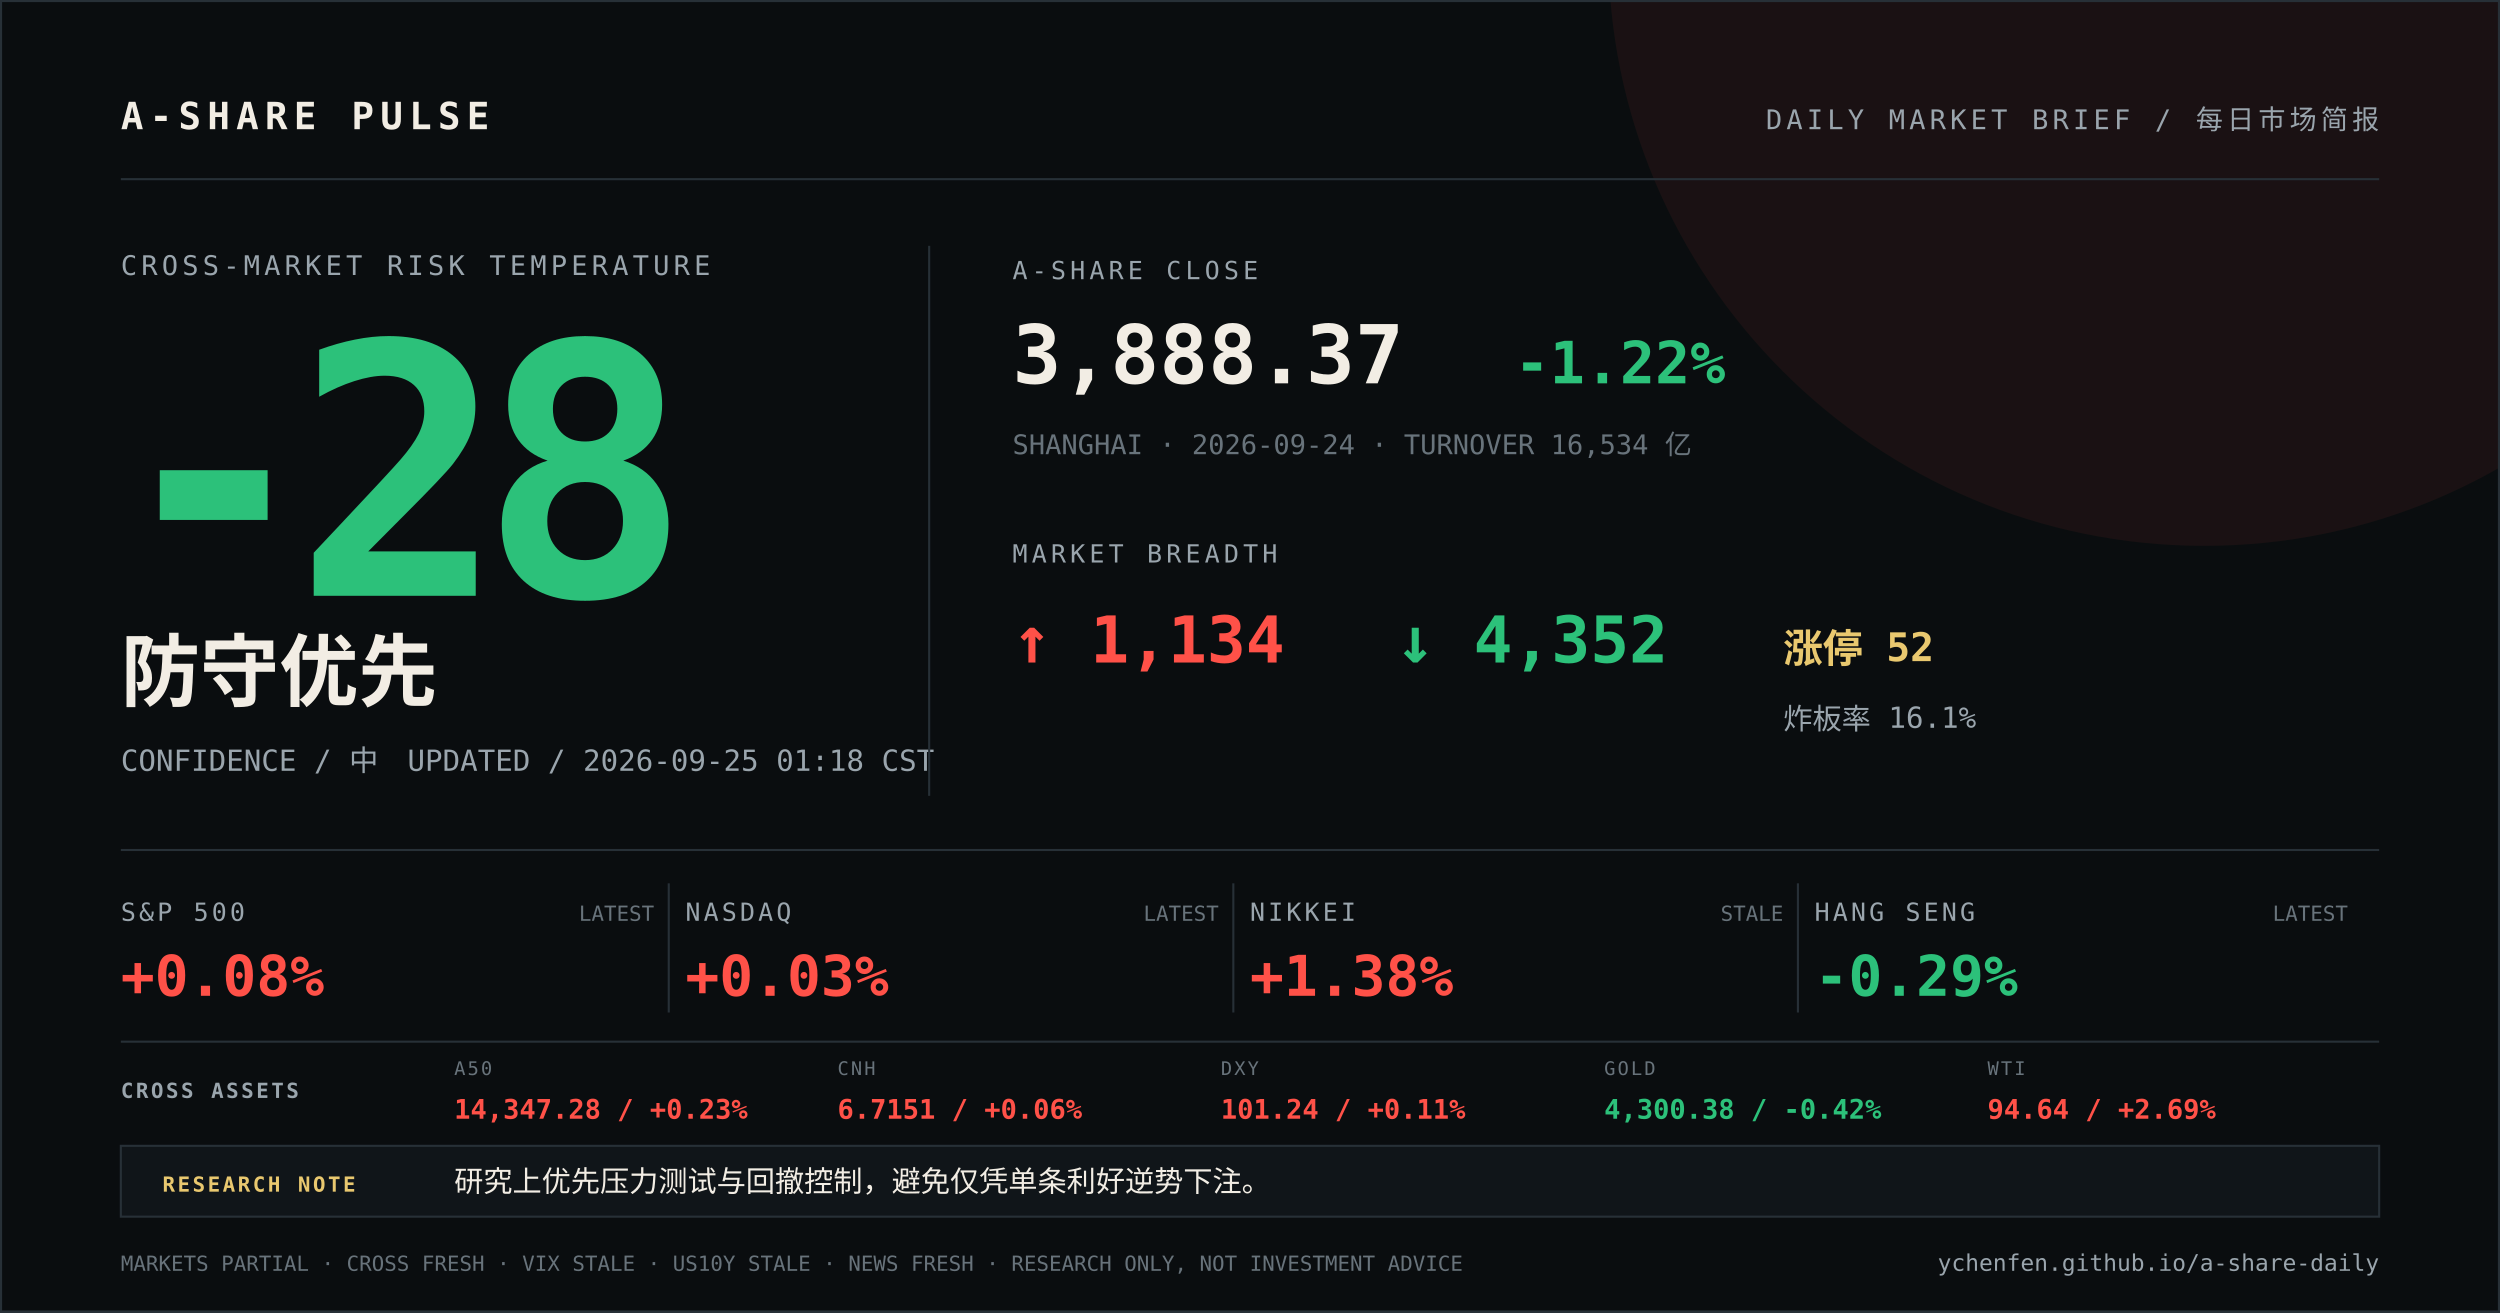
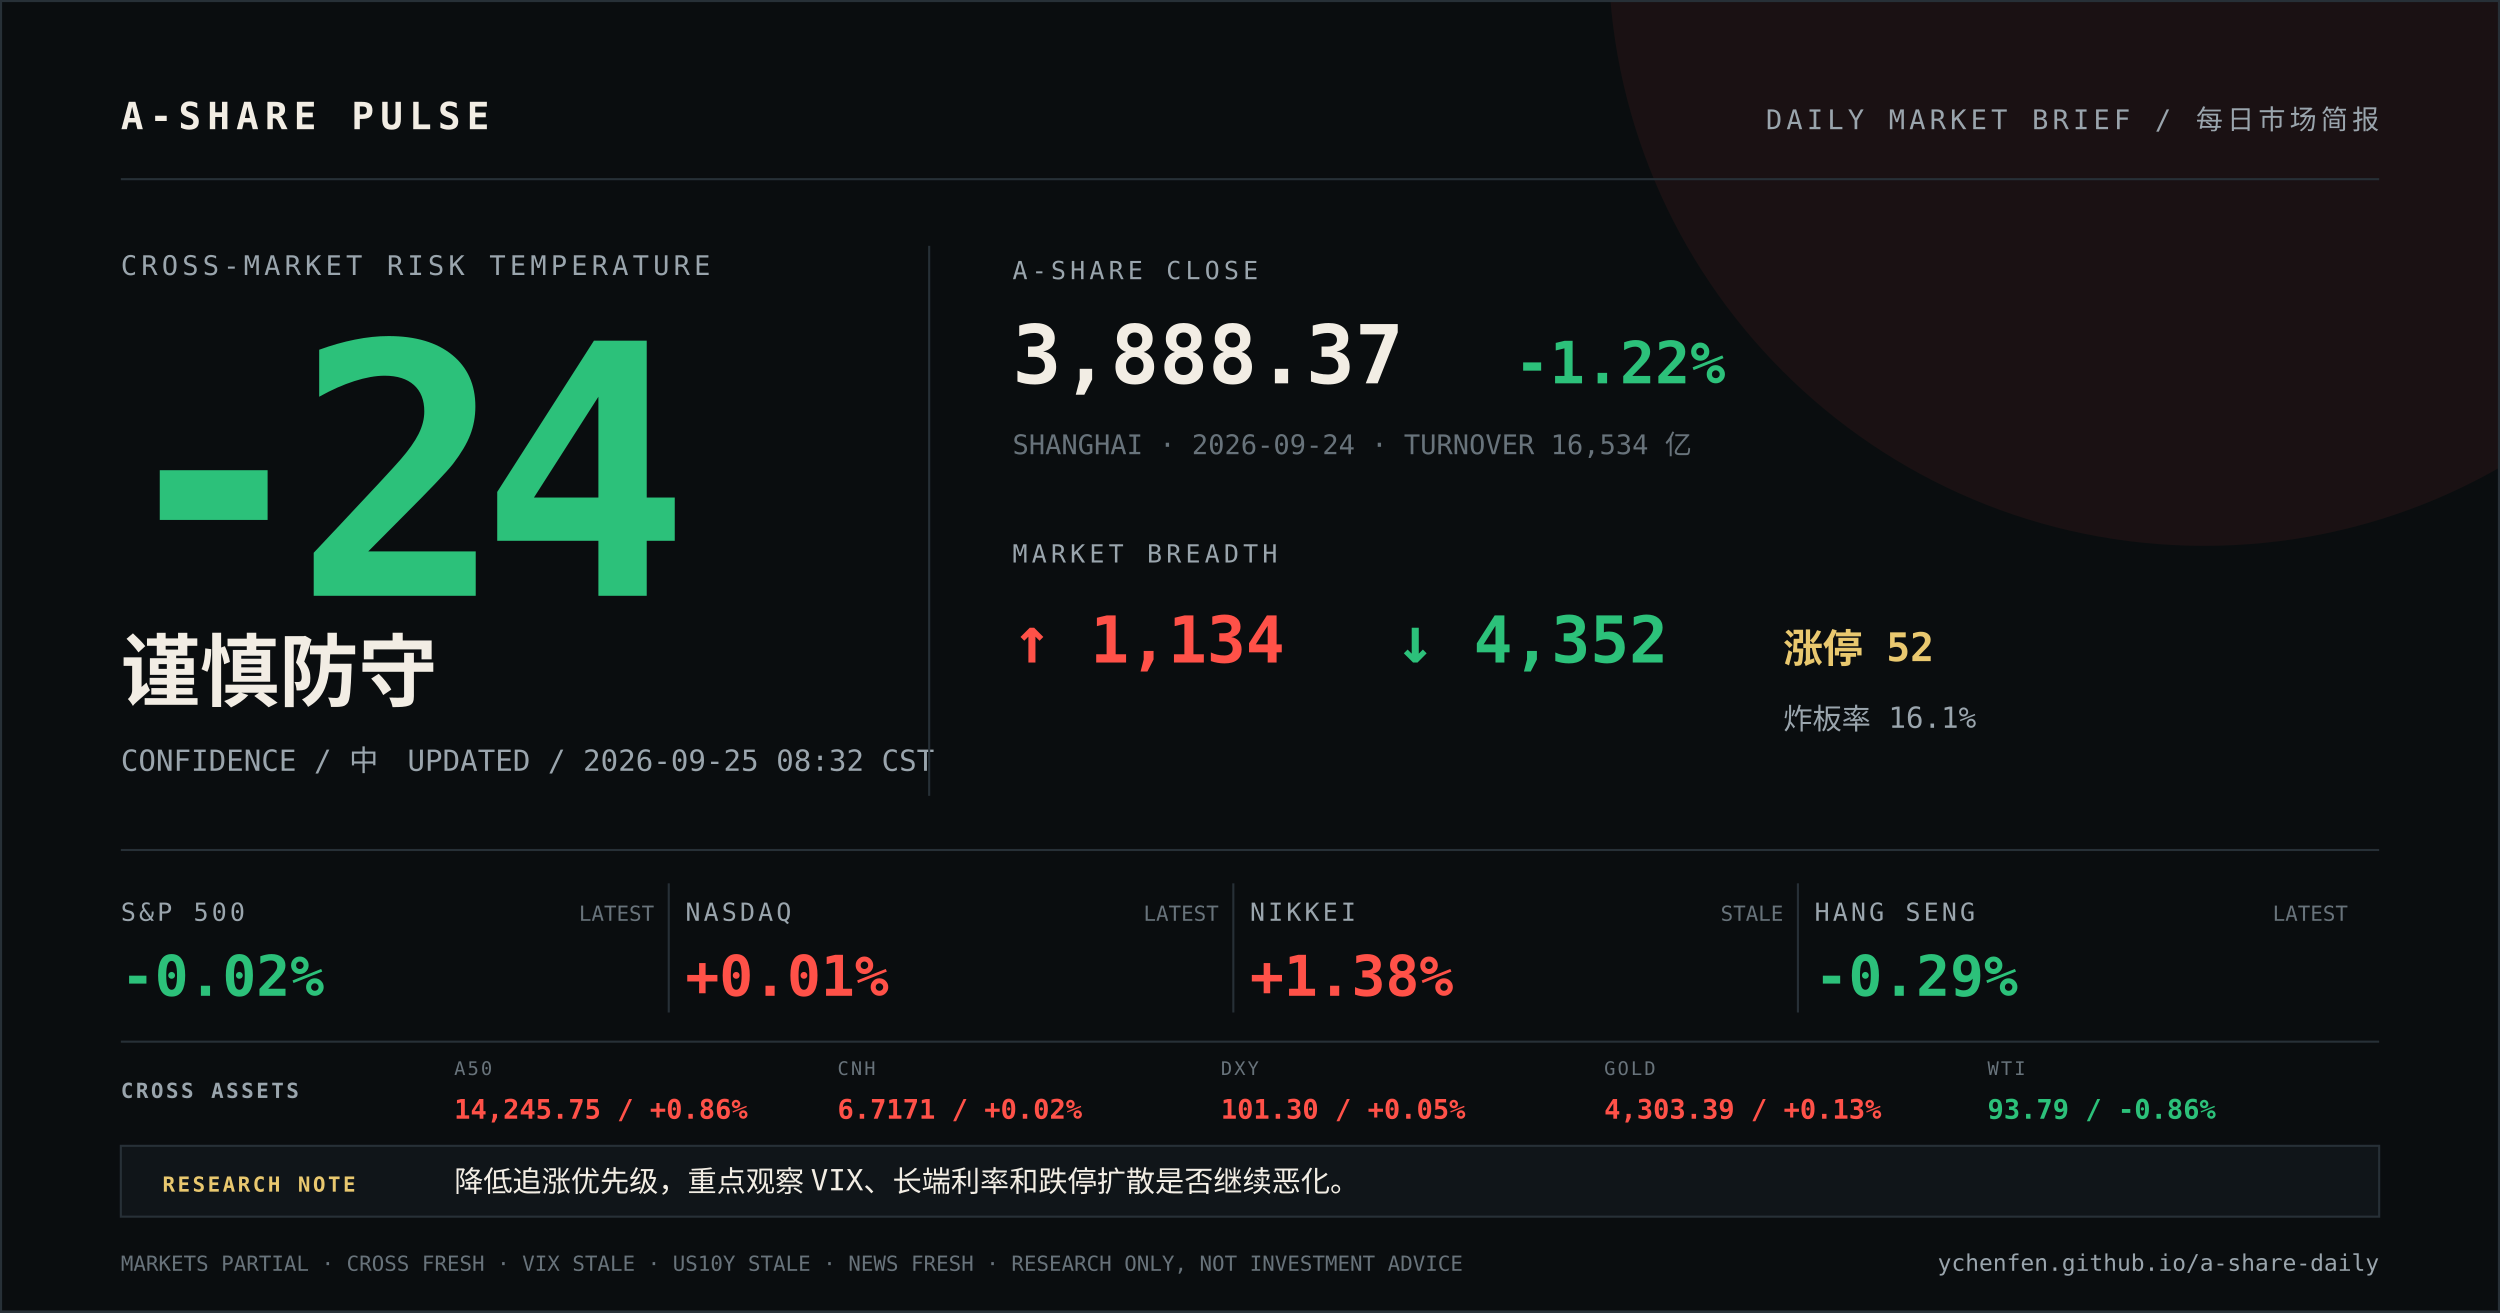
<svg xmlns="http://www.w3.org/2000/svg" width="1200" height="630" viewBox="0 0 1200 630">
  <rect width="1200" height="630" fill="#0a0d0f" />
  <circle cx="1058" cy="-24" r="286" fill="#ff5148" opacity="0.07" />
  <path d="M0 0H1200V630H0Z" fill="none" stroke="#273037" stroke-width="2" />
  <g font-family="DIN Alternate, SFMono-Regular, Menlo, monospace">
    <text x="58" y="62" fill="#f2ede4" font-size="18" font-weight="700" letter-spacing="3">A-SHARE PULSE</text>
    <text x="1142" y="62" fill="#9aa5ad" font-size="13" text-anchor="end" letter-spacing="2">DAILY MARKET BRIEF / 每日市场简报</text>
    <line x1="58" y1="86" x2="1142" y2="86" stroke="#273037" />
    <text x="58" y="132" fill="#9aa5ad" font-size="13" letter-spacing="2">CROSS-MARKET RISK TEMPERATURE</text>
-     <text x="52" y="286" fill="#2cc17a" font-size="168" font-weight="800" letter-spacing="-12">-28</text>
-     <text x="58" y="336" fill="#f2ede4" font-size="38" font-weight="700">防守优先</text>
-     <text x="58" y="370" fill="#9aa5ad" font-size="14">CONFIDENCE / 中　UPDATED / 2026-09-25 01:18 CST</text>
+     <text x="52" y="286" fill="#2cc17a" font-size="168" font-weight="800" letter-spacing="-12">-24</text>
+     <text x="58" y="336" fill="#f2ede4" font-size="38" font-weight="700">谨慎防守</text>
+     <text x="58" y="370" fill="#9aa5ad" font-size="14">CONFIDENCE / 中　UPDATED / 2026-09-25 08:32 CST</text>
    <line x1="446" y1="118" x2="446" y2="382" stroke="#273037" />
    <text x="486" y="134" fill="#9aa5ad" font-size="12" letter-spacing="2">A-SHARE CLOSE</text>
    <text x="486" y="184" fill="#f2ede4" font-size="39" font-weight="700">3,888.37</text>
    <text x="727" y="184" fill="#2cc17a" font-size="28" font-weight="700">-1.22%</text>
    <text x="486" y="218" fill="#68737b" font-size="13">SHANGHAI · 2026-09-24 · TURNOVER 16,534 亿</text>
    <text x="486" y="270" fill="#9aa5ad" font-size="12" letter-spacing="2">MARKET BREADTH</text>
    <text x="486" y="318" fill="#ff5148" font-size="31" font-weight="700">↑ 1,134</text>
    <text x="670" y="318" fill="#2cc17a" font-size="31" font-weight="700">↓ 4,352</text>
    <text x="856" y="318" fill="#e9c86f" font-size="19" font-weight="700">涨停 52</text>
    <text x="856" y="350" fill="#9aa5ad" font-size="14">炸板率 16.1%</text>
    <line x1="58" y1="408" x2="1142" y2="408" stroke="#273037" />
    <text x="58" y="442" fill="#9aa5ad" font-size="12" letter-spacing="1.5">S&amp;P 500</text>
-     <text x="58" y="478" fill="#ff5148" font-size="27" font-weight="700">+0.08%</text>
+     <text x="58" y="478" fill="#2cc17a" font-size="27" font-weight="700">-0.02%</text>
    <text x="314" y="442" fill="#68737b" font-size="10" text-anchor="end">LATEST</text>
    <line x1="321" y1="424" x2="321" y2="486" stroke="#273037" />
    <text x="329" y="442" fill="#9aa5ad" font-size="12" letter-spacing="1.5">NASDAQ</text>
-     <text x="329" y="478" fill="#ff5148" font-size="27" font-weight="700">+0.03%</text>
+     <text x="329" y="478" fill="#ff5148" font-size="27" font-weight="700">+0.01%</text>
    <text x="585" y="442" fill="#68737b" font-size="10" text-anchor="end">LATEST</text>
    <line x1="592" y1="424" x2="592" y2="486" stroke="#273037" />
    <text x="600" y="442" fill="#9aa5ad" font-size="12" letter-spacing="1.5">NIKKEI</text>
    <text x="600" y="478" fill="#ff5148" font-size="27" font-weight="700">+1.38%</text>
    <text x="856" y="442" fill="#68737b" font-size="10" text-anchor="end">STALE</text>
    <line x1="863" y1="424" x2="863" y2="486" stroke="#273037" />
    <text x="871" y="442" fill="#9aa5ad" font-size="12" letter-spacing="1.5">HANG SENG</text>
    <text x="871" y="478" fill="#2cc17a" font-size="27" font-weight="700">-0.29%</text>
    <text x="1127" y="442" fill="#68737b" font-size="10" text-anchor="end">LATEST</text>
    <line x1="58" y1="500" x2="1142" y2="500" stroke="#273037" />
    <text x="58" y="527" fill="#9aa5ad" font-size="10" font-weight="700" letter-spacing="1.2">CROSS ASSETS</text>
    <text x="218" y="516" fill="#68737b" font-size="9" letter-spacing="1">A50</text>
-     <text x="218" y="537" fill="#ff5148" font-size="13" font-weight="700">14,347.28 / +0.23%</text>
+     <text x="218" y="537" fill="#ff5148" font-size="13" font-weight="700">14,245.75 / +0.86%</text>
    <text x="402" y="516" fill="#68737b" font-size="9" letter-spacing="1">CNH</text>
-     <text x="402" y="537" fill="#ff5148" font-size="13" font-weight="700">6.7151 / +0.06%</text>
+     <text x="402" y="537" fill="#ff5148" font-size="13" font-weight="700">6.7171 / +0.02%</text>
    <text x="586" y="516" fill="#68737b" font-size="9" letter-spacing="1">DXY</text>
-     <text x="586" y="537" fill="#ff5148" font-size="13" font-weight="700">101.24 / +0.11%</text>
+     <text x="586" y="537" fill="#ff5148" font-size="13" font-weight="700">101.30 / +0.05%</text>
    <text x="770" y="516" fill="#68737b" font-size="9" letter-spacing="1">GOLD</text>
-     <text x="770" y="537" fill="#2cc17a" font-size="13" font-weight="700">4,300.38 / -0.42%</text>
+     <text x="770" y="537" fill="#ff5148" font-size="13" font-weight="700">4,303.39 / +0.13%</text>
    <text x="954" y="516" fill="#68737b" font-size="9" letter-spacing="1">WTI</text>
-     <text x="954" y="537" fill="#ff5148" font-size="13" font-weight="700">94.64 / +2.69%</text>
+     <text x="954" y="537" fill="#2cc17a" font-size="13" font-weight="700">93.79 / -0.86%</text>
    <rect x="58" y="550" width="1084" height="34" fill="#101519" stroke="#273037" />
    <text x="78" y="572" fill="#e9c86f" font-size="10" font-weight="700" letter-spacing="1.2">RESEARCH NOTE</text>
-     <text x="218" y="572" fill="#f2ede4" font-size="14">研究上优先压力测试与回撤控制，避免仅凭单条利好逆势下注。</text>
+     <text x="218" y="572" fill="#f2ede4" font-size="14">降低追涨优先级，重点观察 VIX、长端利率和跌停扩散是否继续恶化。</text>
    <text x="58" y="610" fill="#68737b" font-size="10">MARKETS PARTIAL · CROSS FRESH · VIX STALE · US10Y STALE · NEWS FRESH · RESEARCH ONLY, NOT INVESTMENT ADVICE</text>
    <text x="1142" y="610" fill="#9aa5ad" font-size="11" text-anchor="end">ychenfen.github.io/a-share-daily</text>
  </g>
</svg>
